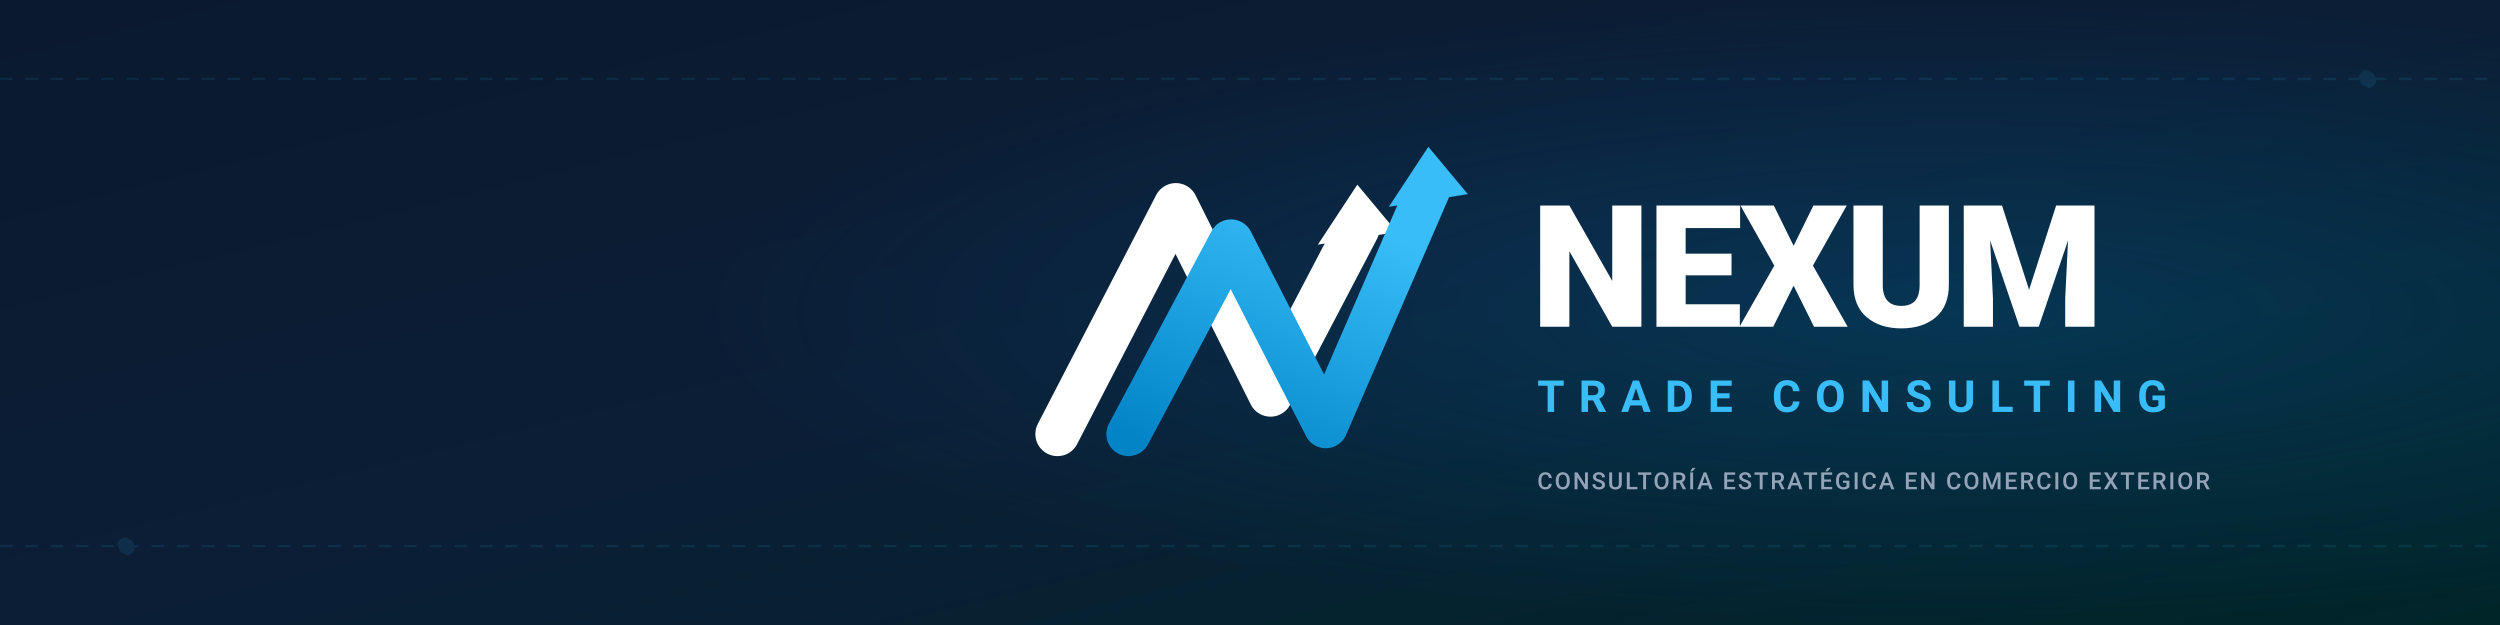
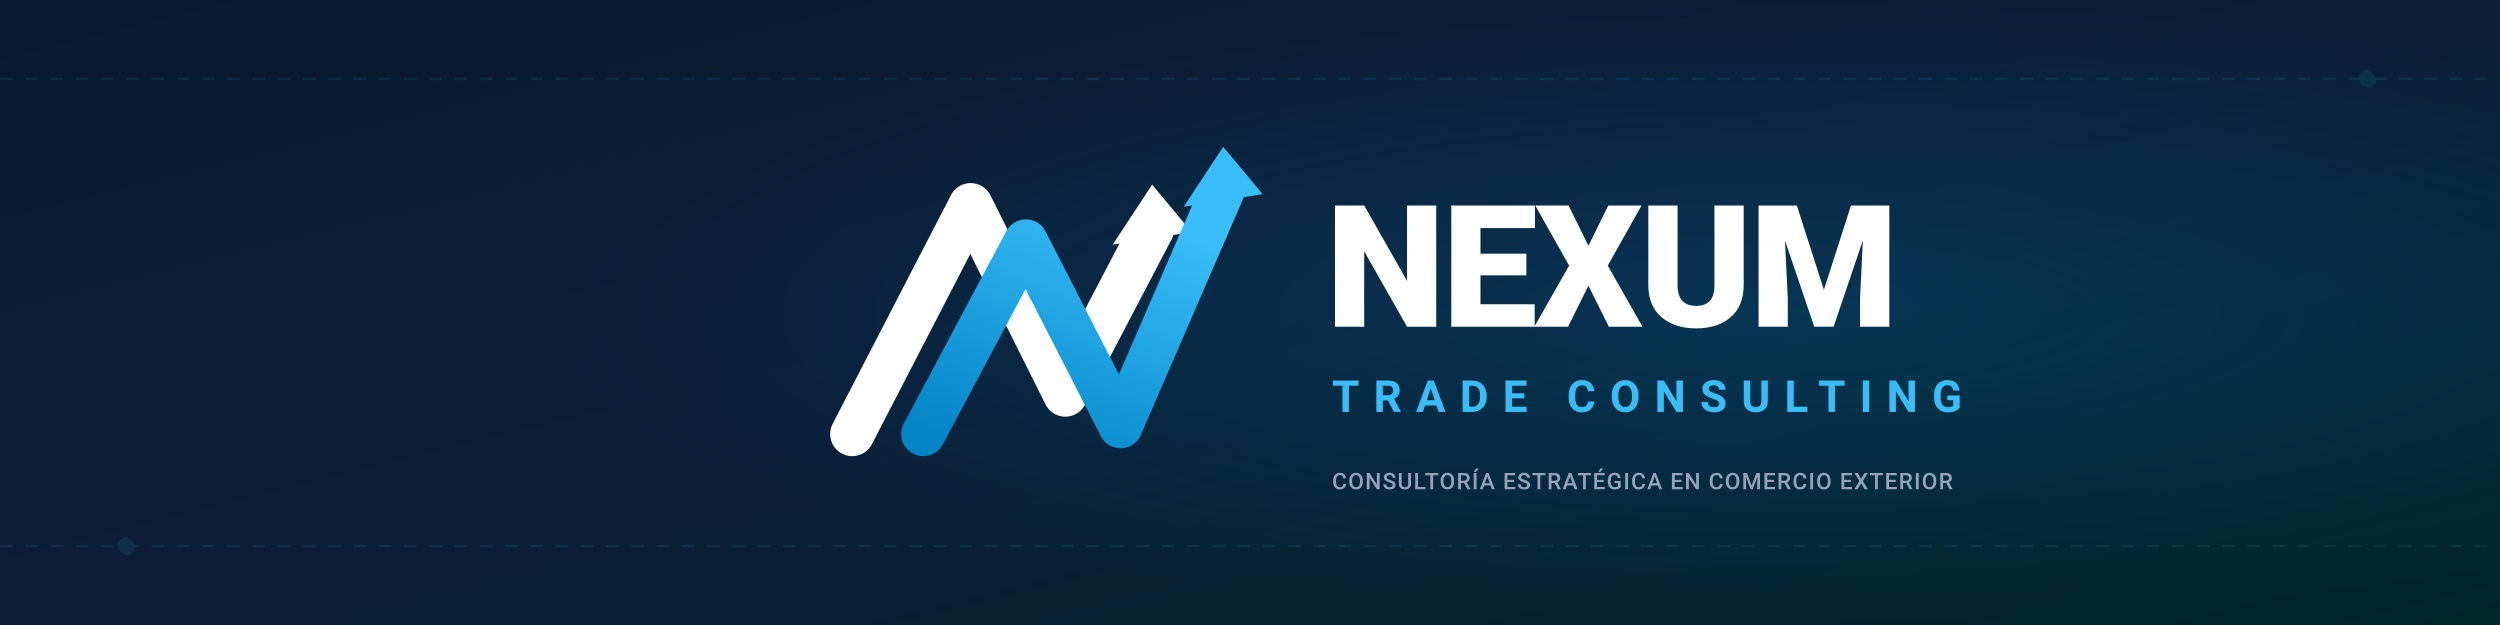
<svg xmlns="http://www.w3.org/2000/svg" viewBox="0 0 1584 396" width="1584" height="396">
  <defs>
    <linearGradient id="bgGradRight" x1="0%" y1="0%" x2="100%" y2="100%">
      <stop offset="0%" stop-color="#0a192f" />
      <stop offset="50%" stop-color="#0b1e36" />
      <stop offset="100%" stop-color="#002529" />
    </linearGradient>
    <linearGradient id="cyanGradRight" x1="0%" y1="100%" x2="50%" y2="0%">
      <stop offset="0%" stop-color="#0284c7" />
      <stop offset="100%" stop-color="#38bdf8" />
    </linearGradient>
-     <radialGradient id="glowRight" cx="78%" cy="50%" r="50%">
+     <radialGradient id="glowRight" cx="72%" cy="50%" r="50%">
      <stop offset="0%" stop-color="#0284c7" stop-opacity="0.22" />
      <stop offset="100%" stop-color="#0284c7" stop-opacity="0" />
    </radialGradient>
  </defs>
  <rect width="1584" height="396" fill="url(#bgGradRight)" />
  <rect width="1584" height="396" fill="url(#glowRight)" />
  <g opacity="0.10" stroke="#38bdf8" stroke-width="1.5" stroke-dasharray="8 8">
    <line x1="0" y1="50" x2="1584" y2="50" />
    <line x1="0" y1="346" x2="1584" y2="346" />
    <circle cx="1500" cy="50" r="5" fill="#38bdf8" />
    <circle cx="80" cy="346" r="5" fill="#38bdf8" />
  </g>
-   <g transform="translate(620, 75)">
+   <g transform="translate(490, 75)">
    <g stroke-linecap="round" stroke-linejoin="round">
      <path d="M 50 200 L 125 55 L 185 175 L 240 70" fill="none" stroke="#ffffff" stroke-width="28" />
      <polygon points="240,42 215,80 265,72" fill="#ffffff" />
      <path d="M 95 200 L 160 78 L 220 195 L 285 45" fill="none" stroke="url(#cyanGradRight)" stroke-width="28" />
      <polygon points="285,18 260,56 310,48" fill="#38bdf8" />
    </g>
    <text x="350" y="132" font-family="system-ui, -apple-system, 'Segoe UI', Roboto, 'Helvetica Neue', Arial, sans-serif" font-size="108" font-weight="800" letter-spacing="-0.02em" fill="#ffffff">NEXUM</text>
    <text x="354" y="186" font-family="system-ui, -apple-system, 'Segoe UI', Roboto, 'Helvetica Neue', Arial, sans-serif" font-size="28" font-weight="600" letter-spacing="0.32em" fill="#38bdf8">TRADE CONSULTING</text>
-     <text x="354" y="235" font-family="system-ui, -apple-system, 'Segoe UI', Roboto, sans-serif" font-size="15" font-weight="500" letter-spacing="0.08em" fill="#94a3b8">CONSULTORÍA ESTRATÉGICA EN COMERCIO EXTERIOR</text>
+     <text x="354" y="235" font-family="system-ui, -apple-system, 'Segoe UI', Roboto, sans-serif" font-size="14.5" font-weight="500" letter-spacing="0.05em" fill="#94a3b8">CONSULTORÍA ESTRATÉGICA EN COMERCIO EXTERIOR</text>
  </g>
</svg>
